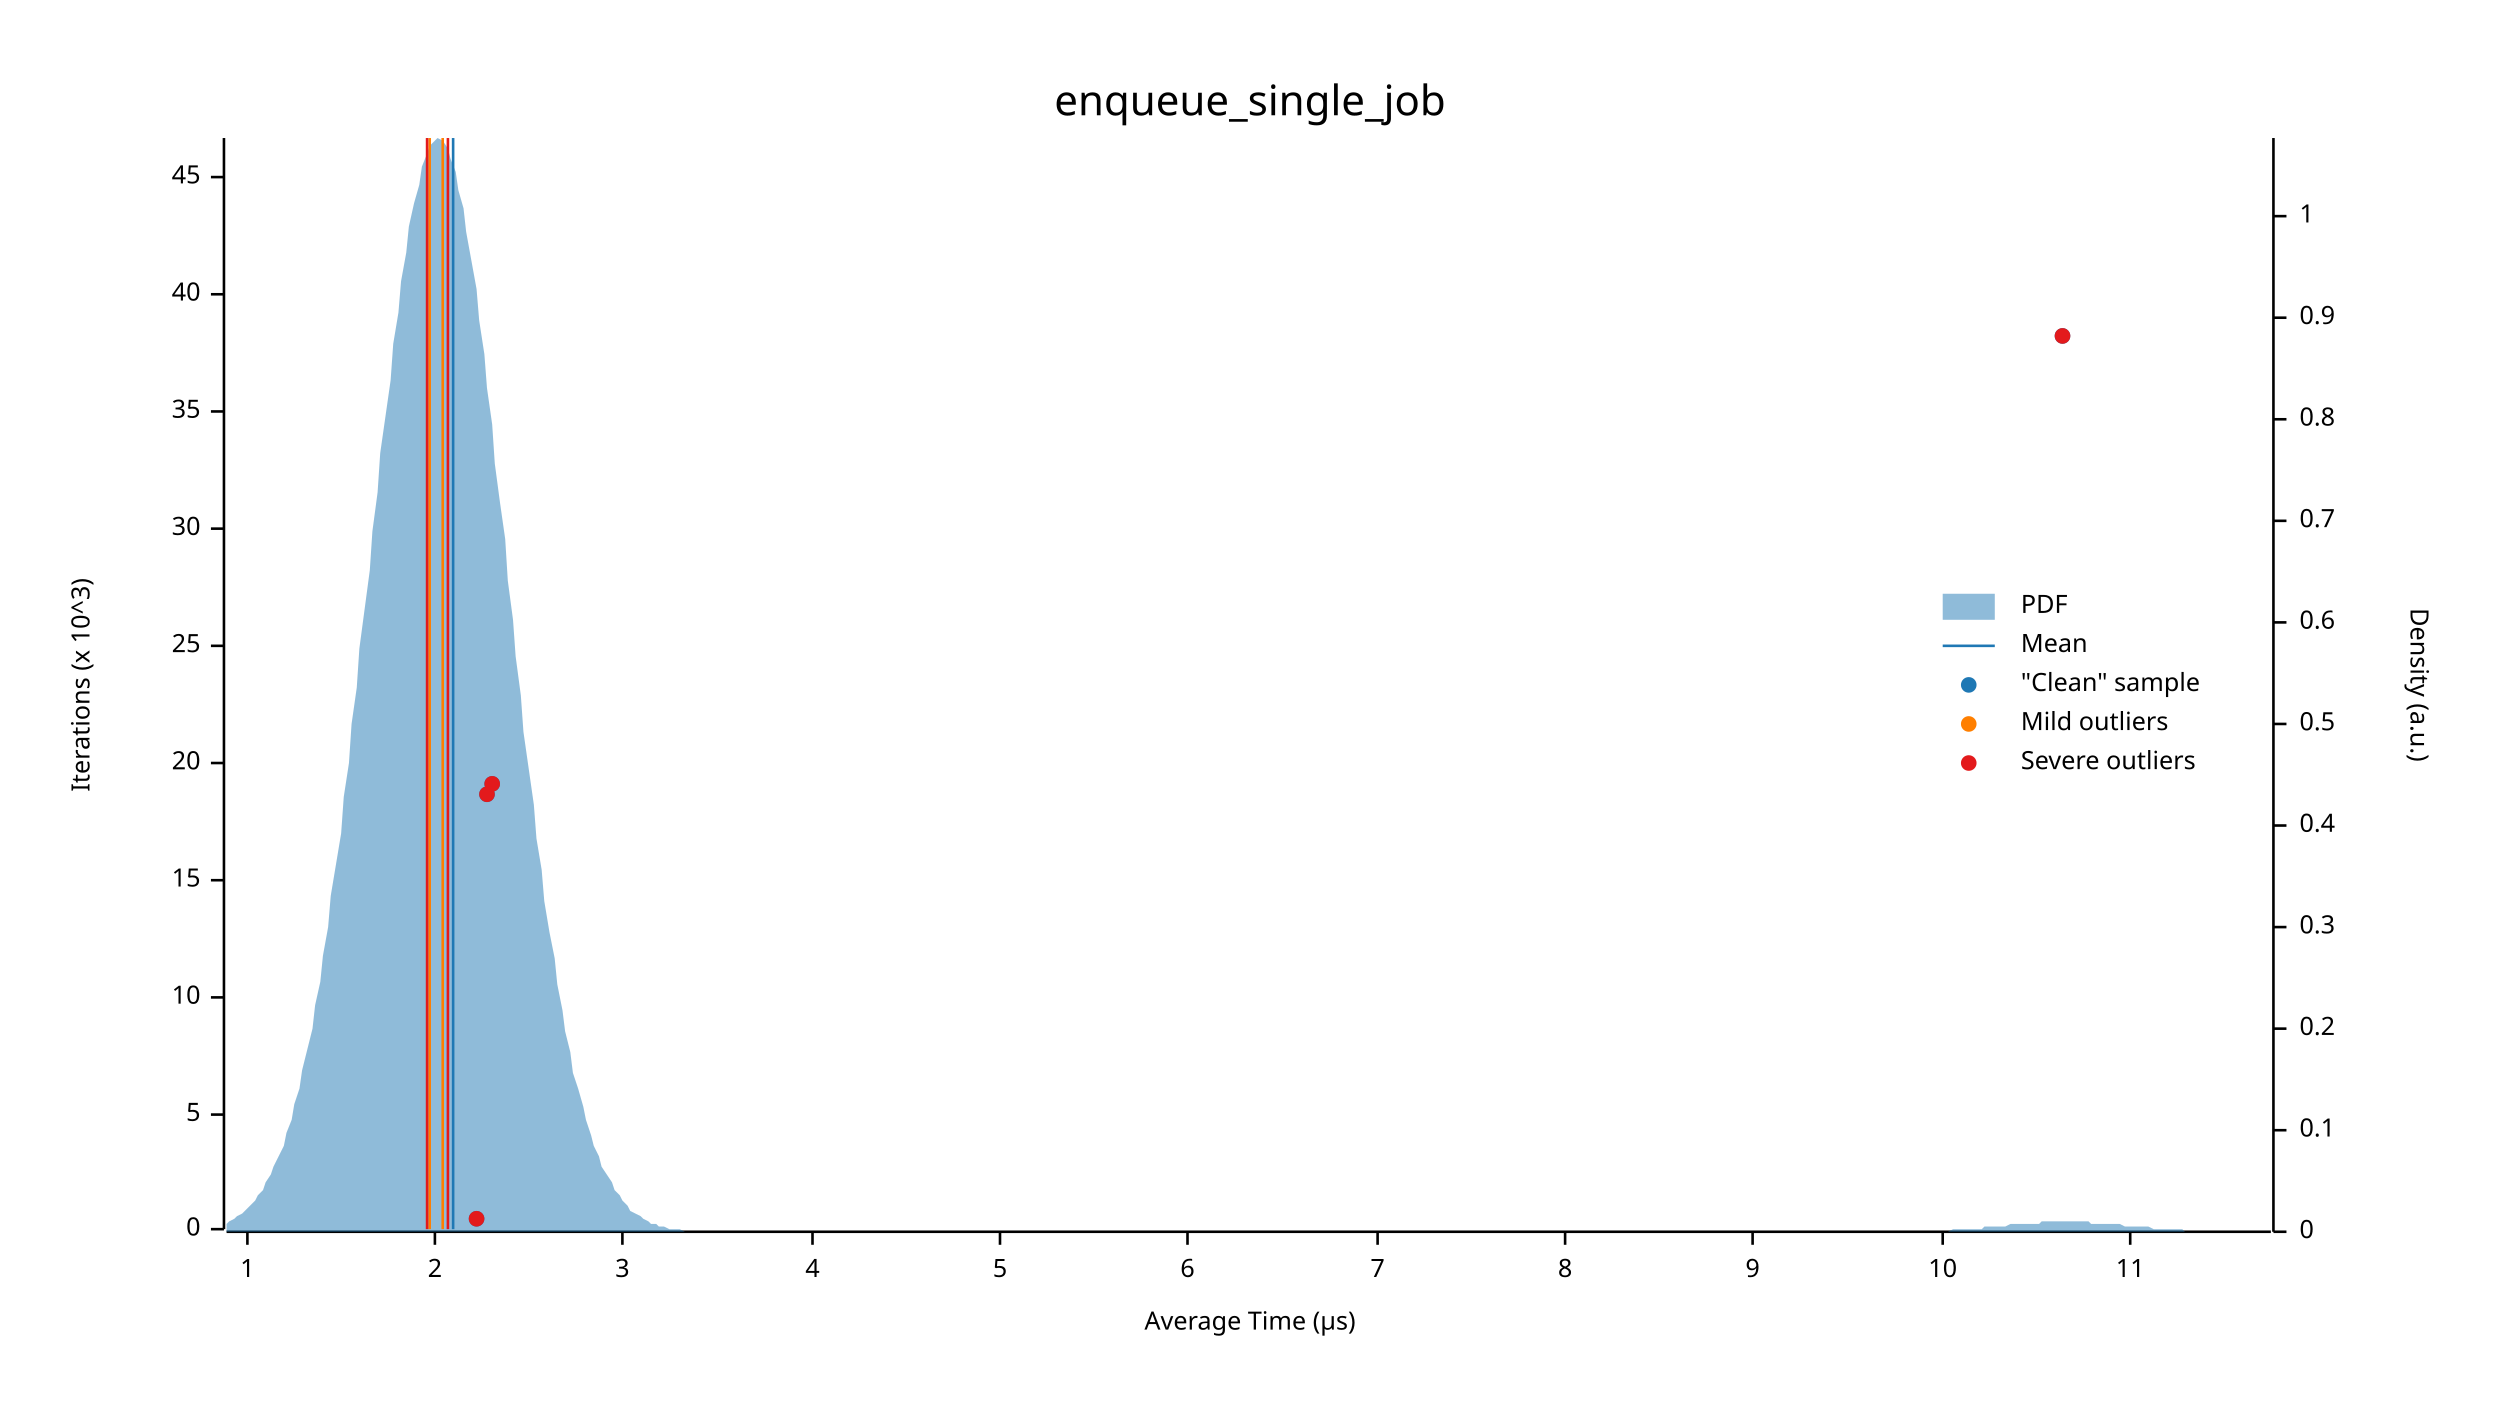
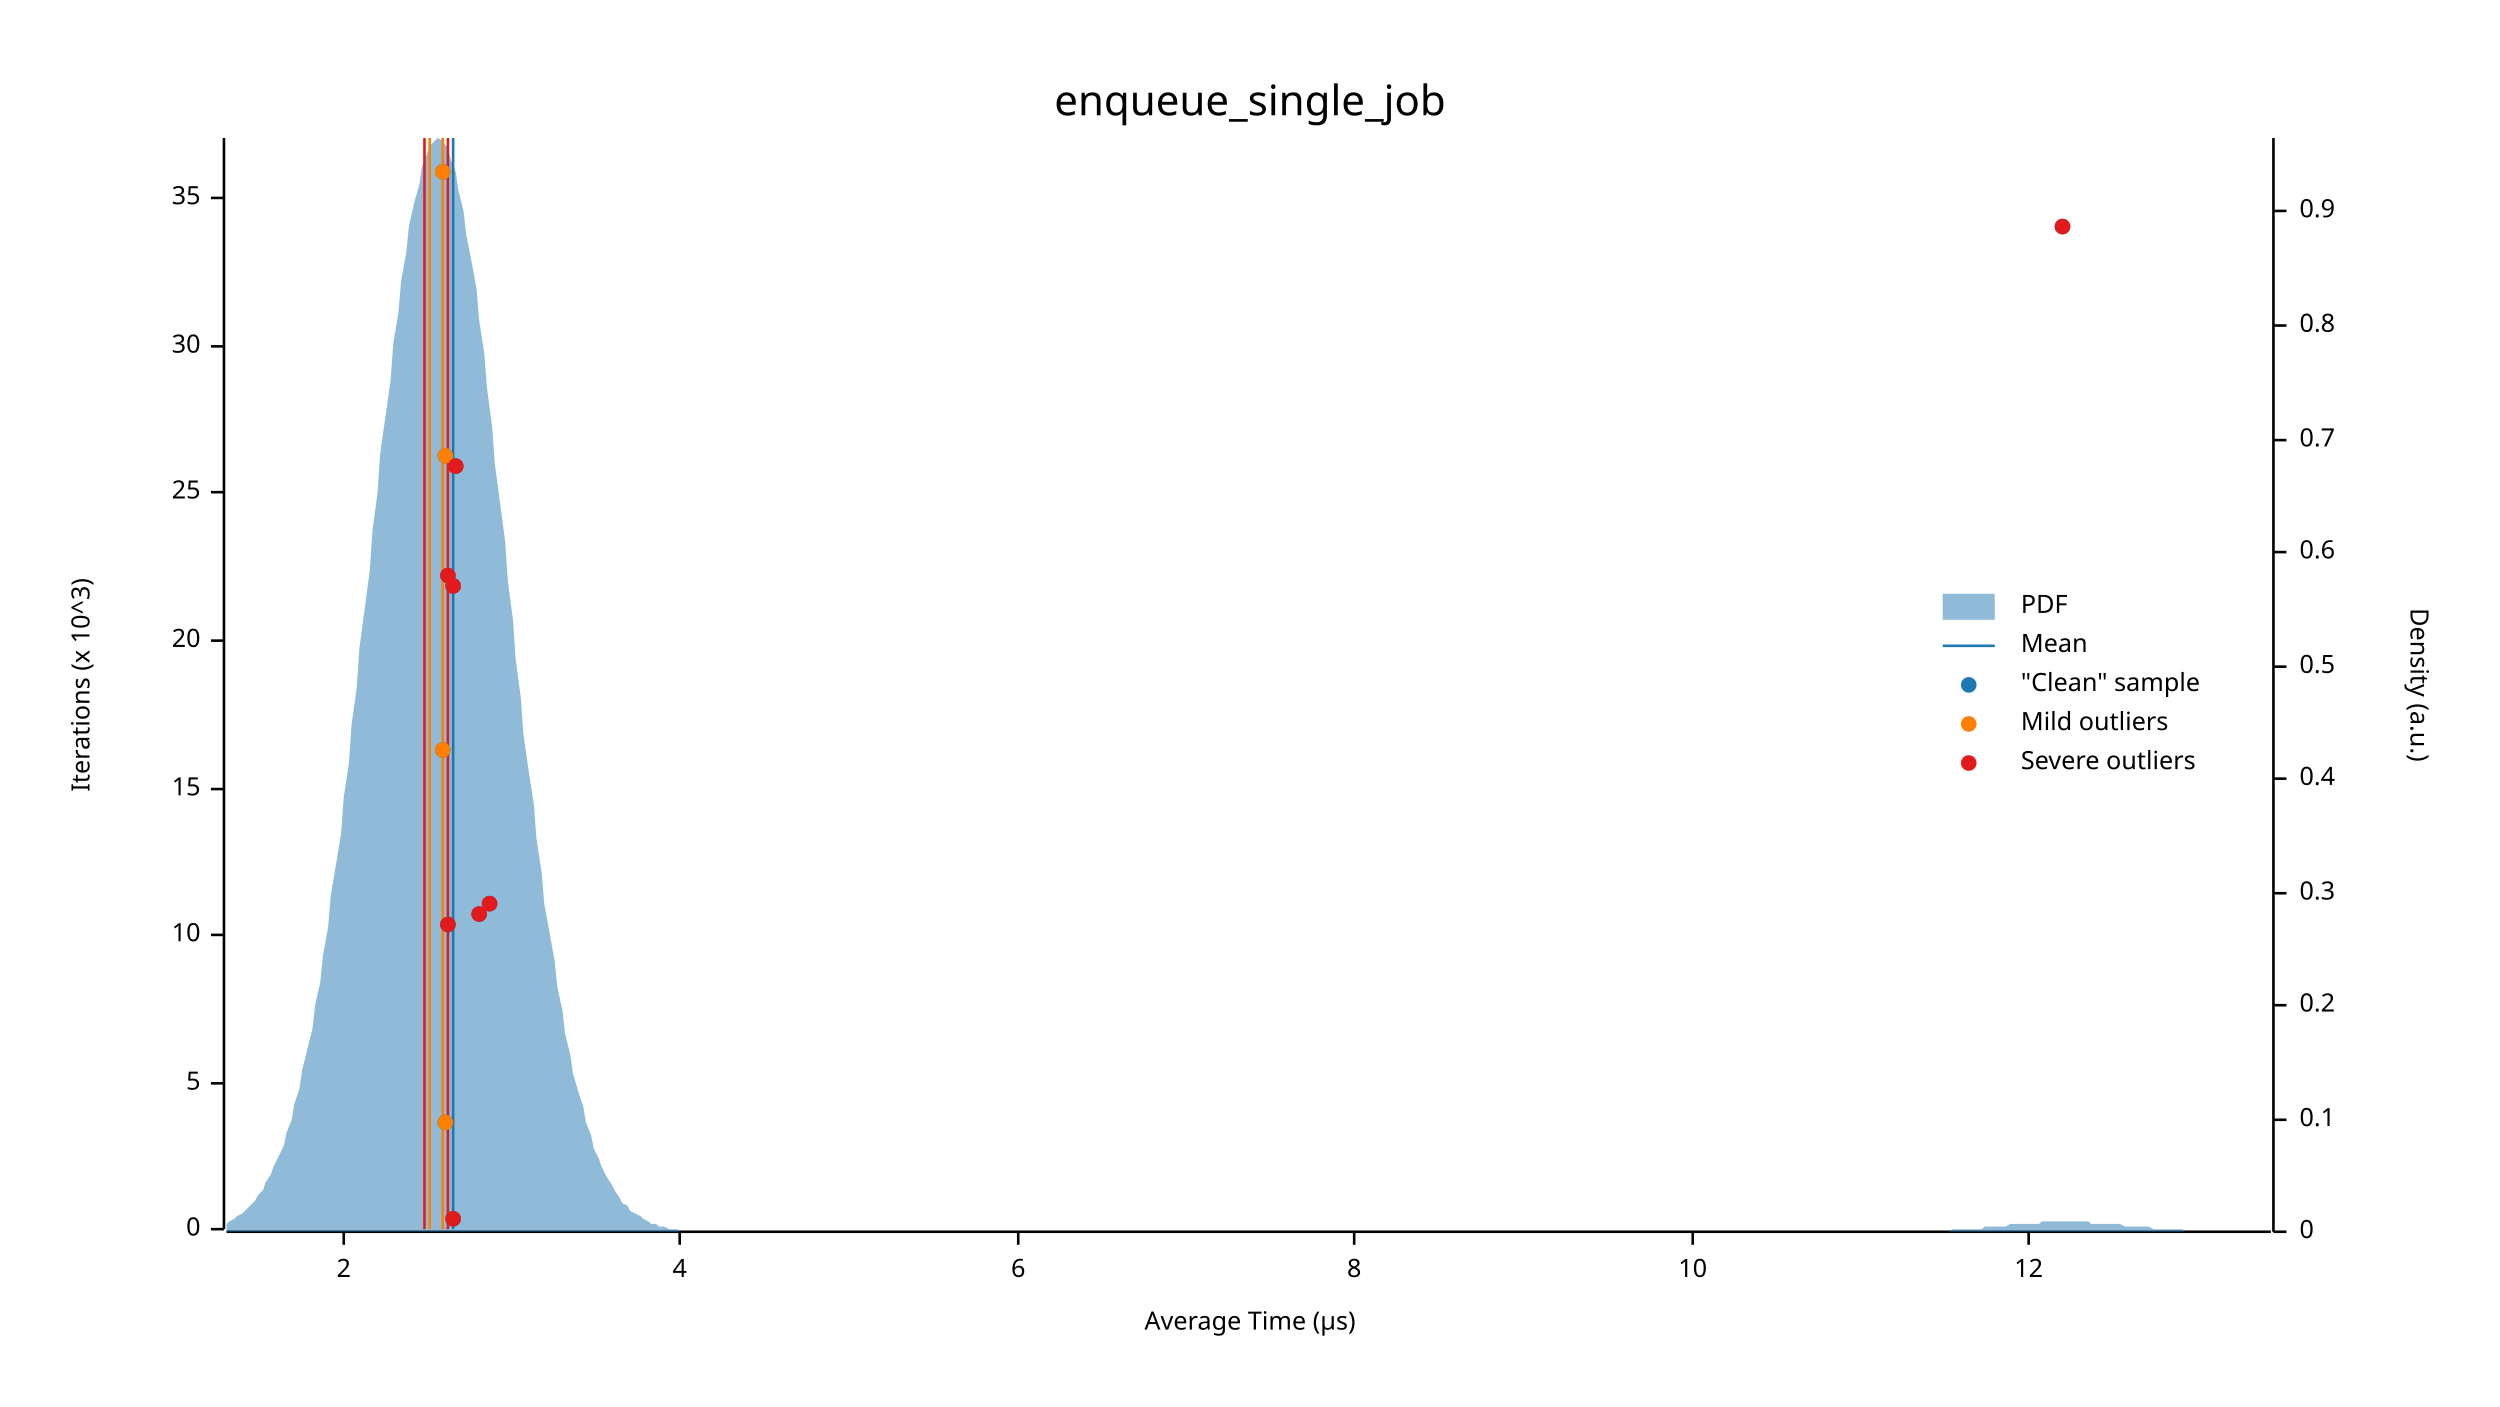
<svg xmlns="http://www.w3.org/2000/svg" width="960" height="540" viewBox="0 0 960 540">
  <text x="480" y="32" dy="0.76em" text-anchor="middle" font-family="sans-serif" font-size="16.129" opacity="1" fill="#000000">
enqueue_single_job
</text>
  <text x="27" y="263" dy="0.76em" text-anchor="middle" font-family="sans-serif" font-size="9.677" opacity="1" fill="#000000" transform="rotate(270, 27, 263)">
Iterations (x 10^3)
</text>
  <text x="480" y="513" dy="-0.5ex" text-anchor="middle" font-family="sans-serif" font-size="9.677" opacity="1" fill="#000000">
Average Time (µs)
</text>
  <polyline fill="none" opacity="1" stroke="#000000" stroke-width="1" points="86,53 86,472 " />
  <text x="77" y="472" dy="0.5ex" text-anchor="end" font-family="sans-serif" font-size="9.677" opacity="1" fill="#000000">
0
</text>
  <polyline fill="none" opacity="1" stroke="#000000" stroke-width="1" points="81,472 86,472 " />
-   <text x="77" y="428" dy="0.5ex" text-anchor="end" font-family="sans-serif" font-size="9.677" opacity="1" fill="#000000">
+   <text x="77" y="416" dy="0.5ex" text-anchor="end" font-family="sans-serif" font-size="9.677" opacity="1" fill="#000000">
5
</text>
-   <polyline fill="none" opacity="1" stroke="#000000" stroke-width="1" points="81,428 86,428 " />
-   <text x="77" y="383" dy="0.5ex" text-anchor="end" font-family="sans-serif" font-size="9.677" opacity="1" fill="#000000">
+   <polyline fill="none" opacity="1" stroke="#000000" stroke-width="1" points="81,416 86,416 " />
+   <text x="77" y="359" dy="0.5ex" text-anchor="end" font-family="sans-serif" font-size="9.677" opacity="1" fill="#000000">
10
</text>
-   <polyline fill="none" opacity="1" stroke="#000000" stroke-width="1" points="81,383 86,383 " />
-   <text x="77" y="338" dy="0.5ex" text-anchor="end" font-family="sans-serif" font-size="9.677" opacity="1" fill="#000000">
+   <polyline fill="none" opacity="1" stroke="#000000" stroke-width="1" points="81,359 86,359 " />
+   <text x="77" y="303" dy="0.5ex" text-anchor="end" font-family="sans-serif" font-size="9.677" opacity="1" fill="#000000">
15
</text>
-   <polyline fill="none" opacity="1" stroke="#000000" stroke-width="1" points="81,338 86,338 " />
-   <text x="77" y="293" dy="0.5ex" text-anchor="end" font-family="sans-serif" font-size="9.677" opacity="1" fill="#000000">
+   <polyline fill="none" opacity="1" stroke="#000000" stroke-width="1" points="81,303 86,303 " />
+   <text x="77" y="246" dy="0.5ex" text-anchor="end" font-family="sans-serif" font-size="9.677" opacity="1" fill="#000000">
20
</text>
-   <polyline fill="none" opacity="1" stroke="#000000" stroke-width="1" points="81,293 86,293 " />
-   <text x="77" y="248" dy="0.5ex" text-anchor="end" font-family="sans-serif" font-size="9.677" opacity="1" fill="#000000">
+   <polyline fill="none" opacity="1" stroke="#000000" stroke-width="1" points="81,246 86,246 " />
+   <text x="77" y="189" dy="0.5ex" text-anchor="end" font-family="sans-serif" font-size="9.677" opacity="1" fill="#000000">
25
</text>
-   <polyline fill="none" opacity="1" stroke="#000000" stroke-width="1" points="81,248 86,248 " />
-   <text x="77" y="203" dy="0.5ex" text-anchor="end" font-family="sans-serif" font-size="9.677" opacity="1" fill="#000000">
+   <polyline fill="none" opacity="1" stroke="#000000" stroke-width="1" points="81,189 86,189 " />
+   <text x="77" y="133" dy="0.5ex" text-anchor="end" font-family="sans-serif" font-size="9.677" opacity="1" fill="#000000">
30
</text>
-   <polyline fill="none" opacity="1" stroke="#000000" stroke-width="1" points="81,203 86,203 " />
-   <text x="77" y="158" dy="0.5ex" text-anchor="end" font-family="sans-serif" font-size="9.677" opacity="1" fill="#000000">
+   <polyline fill="none" opacity="1" stroke="#000000" stroke-width="1" points="81,133 86,133 " />
+   <text x="77" y="76" dy="0.5ex" text-anchor="end" font-family="sans-serif" font-size="9.677" opacity="1" fill="#000000">
35
</text>
-   <polyline fill="none" opacity="1" stroke="#000000" stroke-width="1" points="81,158 86,158 " />
-   <text x="77" y="113" dy="0.5ex" text-anchor="end" font-family="sans-serif" font-size="9.677" opacity="1" fill="#000000">
- 40
- </text>
-   <polyline fill="none" opacity="1" stroke="#000000" stroke-width="1" points="81,113 86,113 " />
-   <text x="77" y="68" dy="0.5ex" text-anchor="end" font-family="sans-serif" font-size="9.677" opacity="1" fill="#000000">
- 45
- </text>
-   <polyline fill="none" opacity="1" stroke="#000000" stroke-width="1" points="81,68 86,68 " />
+   <polyline fill="none" opacity="1" stroke="#000000" stroke-width="1" points="81,76 86,76 " />
  <polyline fill="none" opacity="1" stroke="#000000" stroke-width="1" points="87,473 872,473 " />
-   <text x="95" y="483" dy="0.76em" text-anchor="middle" font-family="sans-serif" font-size="9.677" opacity="1" fill="#000000">
- 1
- </text>
-   <polyline fill="none" opacity="1" stroke="#000000" stroke-width="1" points="95,473 95,478 " />
-   <text x="167" y="483" dy="0.76em" text-anchor="middle" font-family="sans-serif" font-size="9.677" opacity="1" fill="#000000">
+   <text x="132" y="483" dy="0.76em" text-anchor="middle" font-family="sans-serif" font-size="9.677" opacity="1" fill="#000000">
2
</text>
-   <polyline fill="none" opacity="1" stroke="#000000" stroke-width="1" points="167,473 167,478 " />
-   <text x="239" y="483" dy="0.76em" text-anchor="middle" font-family="sans-serif" font-size="9.677" opacity="1" fill="#000000">
- 3
- </text>
-   <polyline fill="none" opacity="1" stroke="#000000" stroke-width="1" points="239,473 239,478 " />
-   <text x="312" y="483" dy="0.76em" text-anchor="middle" font-family="sans-serif" font-size="9.677" opacity="1" fill="#000000">
+   <polyline fill="none" opacity="1" stroke="#000000" stroke-width="1" points="132,473 132,478 " />
+   <text x="261" y="483" dy="0.76em" text-anchor="middle" font-family="sans-serif" font-size="9.677" opacity="1" fill="#000000">
4
</text>
-   <polyline fill="none" opacity="1" stroke="#000000" stroke-width="1" points="312,473 312,478 " />
-   <text x="384" y="483" dy="0.76em" text-anchor="middle" font-family="sans-serif" font-size="9.677" opacity="1" fill="#000000">
- 5
- </text>
-   <polyline fill="none" opacity="1" stroke="#000000" stroke-width="1" points="384,473 384,478 " />
-   <text x="456" y="483" dy="0.76em" text-anchor="middle" font-family="sans-serif" font-size="9.677" opacity="1" fill="#000000">
+   <polyline fill="none" opacity="1" stroke="#000000" stroke-width="1" points="261,473 261,478 " />
+   <text x="391" y="483" dy="0.76em" text-anchor="middle" font-family="sans-serif" font-size="9.677" opacity="1" fill="#000000">
6
</text>
-   <polyline fill="none" opacity="1" stroke="#000000" stroke-width="1" points="456,473 456,478 " />
-   <text x="529" y="483" dy="0.76em" text-anchor="middle" font-family="sans-serif" font-size="9.677" opacity="1" fill="#000000">
- 7
- </text>
-   <polyline fill="none" opacity="1" stroke="#000000" stroke-width="1" points="529,473 529,478 " />
-   <text x="601" y="483" dy="0.76em" text-anchor="middle" font-family="sans-serif" font-size="9.677" opacity="1" fill="#000000">
+   <polyline fill="none" opacity="1" stroke="#000000" stroke-width="1" points="391,473 391,478 " />
+   <text x="520" y="483" dy="0.76em" text-anchor="middle" font-family="sans-serif" font-size="9.677" opacity="1" fill="#000000">
8
</text>
-   <polyline fill="none" opacity="1" stroke="#000000" stroke-width="1" points="601,473 601,478 " />
-   <text x="673" y="483" dy="0.76em" text-anchor="middle" font-family="sans-serif" font-size="9.677" opacity="1" fill="#000000">
- 9
- </text>
-   <polyline fill="none" opacity="1" stroke="#000000" stroke-width="1" points="673,473 673,478 " />
-   <text x="746" y="483" dy="0.76em" text-anchor="middle" font-family="sans-serif" font-size="9.677" opacity="1" fill="#000000">
+   <polyline fill="none" opacity="1" stroke="#000000" stroke-width="1" points="520,473 520,478 " />
+   <text x="650" y="483" dy="0.76em" text-anchor="middle" font-family="sans-serif" font-size="9.677" opacity="1" fill="#000000">
10
</text>
-   <polyline fill="none" opacity="1" stroke="#000000" stroke-width="1" points="746,473 746,478 " />
-   <text x="818" y="483" dy="0.76em" text-anchor="middle" font-family="sans-serif" font-size="9.677" opacity="1" fill="#000000">
- 11
+   <polyline fill="none" opacity="1" stroke="#000000" stroke-width="1" points="650,473 650,478 " />
+   <text x="779" y="483" dy="0.76em" text-anchor="middle" font-family="sans-serif" font-size="9.677" opacity="1" fill="#000000">
+ 12
</text>
-   <polyline fill="none" opacity="1" stroke="#000000" stroke-width="1" points="818,473 818,478 " />
+   <polyline fill="none" opacity="1" stroke="#000000" stroke-width="1" points="779,473 779,478 " />
  <text x="933" y="263" dy="0.76em" text-anchor="middle" font-family="sans-serif" font-size="9.677" opacity="1" fill="#000000" transform="rotate(90, 933, 263)">
Density (a.u.)
</text>
  <polyline fill="none" opacity="1" stroke="#000000" stroke-width="1" points="873,53 873,473 " />
  <text x="883" y="473" dy="0.5ex" text-anchor="start" font-family="sans-serif" font-size="9.677" opacity="1" fill="#000000">
0
</text>
  <polyline fill="none" opacity="1" stroke="#000000" stroke-width="1" points="873,473 878,473 " />
-   <text x="883" y="434" dy="0.5ex" text-anchor="start" font-family="sans-serif" font-size="9.677" opacity="1" fill="#000000">
+   <text x="883" y="430" dy="0.5ex" text-anchor="start" font-family="sans-serif" font-size="9.677" opacity="1" fill="#000000">
0.1
</text>
-   <polyline fill="none" opacity="1" stroke="#000000" stroke-width="1" points="873,434 878,434 " />
-   <text x="883" y="395" dy="0.5ex" text-anchor="start" font-family="sans-serif" font-size="9.677" opacity="1" fill="#000000">
+   <polyline fill="none" opacity="1" stroke="#000000" stroke-width="1" points="873,430 878,430 " />
+   <text x="883" y="386" dy="0.5ex" text-anchor="start" font-family="sans-serif" font-size="9.677" opacity="1" fill="#000000">
0.2
</text>
-   <polyline fill="none" opacity="1" stroke="#000000" stroke-width="1" points="873,395 878,395 " />
-   <text x="883" y="356" dy="0.5ex" text-anchor="start" font-family="sans-serif" font-size="9.677" opacity="1" fill="#000000">
+   <polyline fill="none" opacity="1" stroke="#000000" stroke-width="1" points="873,386 878,386 " />
+   <text x="883" y="343" dy="0.5ex" text-anchor="start" font-family="sans-serif" font-size="9.677" opacity="1" fill="#000000">
0.3
</text>
-   <polyline fill="none" opacity="1" stroke="#000000" stroke-width="1" points="873,356 878,356 " />
-   <text x="883" y="317" dy="0.5ex" text-anchor="start" font-family="sans-serif" font-size="9.677" opacity="1" fill="#000000">
+   <polyline fill="none" opacity="1" stroke="#000000" stroke-width="1" points="873,343 878,343 " />
+   <text x="883" y="299" dy="0.5ex" text-anchor="start" font-family="sans-serif" font-size="9.677" opacity="1" fill="#000000">
0.4
</text>
-   <polyline fill="none" opacity="1" stroke="#000000" stroke-width="1" points="873,317 878,317 " />
-   <text x="883" y="278" dy="0.5ex" text-anchor="start" font-family="sans-serif" font-size="9.677" opacity="1" fill="#000000">
+   <polyline fill="none" opacity="1" stroke="#000000" stroke-width="1" points="873,299 878,299 " />
+   <text x="883" y="256" dy="0.5ex" text-anchor="start" font-family="sans-serif" font-size="9.677" opacity="1" fill="#000000">
0.5
</text>
-   <polyline fill="none" opacity="1" stroke="#000000" stroke-width="1" points="873,278 878,278 " />
-   <text x="883" y="239" dy="0.5ex" text-anchor="start" font-family="sans-serif" font-size="9.677" opacity="1" fill="#000000">
+   <polyline fill="none" opacity="1" stroke="#000000" stroke-width="1" points="873,256 878,256 " />
+   <text x="883" y="212" dy="0.5ex" text-anchor="start" font-family="sans-serif" font-size="9.677" opacity="1" fill="#000000">
0.6
</text>
-   <polyline fill="none" opacity="1" stroke="#000000" stroke-width="1" points="873,239 878,239 " />
-   <text x="883" y="200" dy="0.5ex" text-anchor="start" font-family="sans-serif" font-size="9.677" opacity="1" fill="#000000">
+   <polyline fill="none" opacity="1" stroke="#000000" stroke-width="1" points="873,212 878,212 " />
+   <text x="883" y="169" dy="0.5ex" text-anchor="start" font-family="sans-serif" font-size="9.677" opacity="1" fill="#000000">
0.7
</text>
-   <polyline fill="none" opacity="1" stroke="#000000" stroke-width="1" points="873,200 878,200 " />
-   <text x="883" y="161" dy="0.5ex" text-anchor="start" font-family="sans-serif" font-size="9.677" opacity="1" fill="#000000">
+   <polyline fill="none" opacity="1" stroke="#000000" stroke-width="1" points="873,169 878,169 " />
+   <text x="883" y="125" dy="0.5ex" text-anchor="start" font-family="sans-serif" font-size="9.677" opacity="1" fill="#000000">
0.8
</text>
-   <polyline fill="none" opacity="1" stroke="#000000" stroke-width="1" points="873,161 878,161 " />
-   <text x="883" y="122" dy="0.5ex" text-anchor="start" font-family="sans-serif" font-size="9.677" opacity="1" fill="#000000">
+   <polyline fill="none" opacity="1" stroke="#000000" stroke-width="1" points="873,125 878,125 " />
+   <text x="883" y="81" dy="0.5ex" text-anchor="start" font-family="sans-serif" font-size="9.677" opacity="1" fill="#000000">
0.9
</text>
-   <polyline fill="none" opacity="1" stroke="#000000" stroke-width="1" points="873,122 878,122 " />
-   <text x="883" y="83" dy="0.5ex" text-anchor="start" font-family="sans-serif" font-size="9.677" opacity="1" fill="#000000">
- 1
- </text>
-   <polyline fill="none" opacity="1" stroke="#000000" stroke-width="1" points="873,83 878,83 " />
-   <polygon opacity="0.5" fill="#1F78B4" points="87,470 88,469 90,468 91,467 93,466 94,465 96,463 98,461 99,459 101,457 102,454 104,451 105,448 107,444 109,440 110,435 112,430 113,424 115,418 116,411 118,403 120,395 121,386 123,377 124,367 126,356 127,344 129,332 131,320 132,306 134,293 135,278 137,264 138,249 140,234 142,219 143,204 145,189 146,174 148,160 150,146 151,132 153,120 154,108 156,97 157,87 159,78 161,71 162,64 164,59 165,56 167,54 168,53 170,54 172,57 173,61 175,66 176,73 178,80 179,89 181,100 183,111 184,123 186,136 187,149 189,163 190,178 192,193 194,207 195,223 197,238 198,252 200,267 201,281 203,295 205,309 206,322 208,334 209,346 211,358 213,368 214,378 216,388 217,396 219,404 220,412 222,418 224,425 225,430 227,436 228,440 230,444 231,448 233,451 235,454 236,457 238,459 239,461 241,463 242,465 244,466 246,467 247,468 249,469 250,470 252,470 253,471 255,471 257,472 258,472 260,472 261,472 263,473 264,473 266,473 268,473 269,473 271,473 272,473 274,473 276,473 277,473 279,473 280,473 282,473 283,473 285,473 287,473 288,473 290,473 291,473 293,473 294,473 296,473 298,473 299,473 301,473 302,473 304,473 305,473 307,473 309,473 310,473 312,473 313,473 315,473 316,473 318,473 320,473 321,473 323,473 324,473 326,473 327,473 329,473 331,473 332,473 334,473 335,473 337,473 339,473 340,473 342,473 343,473 345,473 346,473 348,473 350,473 351,473 353,473 354,473 356,473 357,473 359,473 361,473 362,473 364,473 365,473 367,473 368,473 370,473 372,473 373,473 375,473 376,473 378,473 379,473 381,473 383,473 384,473 386,473 387,473 389,473 391,473 392,473 394,473 395,473 397,473 398,473 400,473 402,473 403,473 405,473 406,473 408,473 409,473 411,473 413,473 414,473 416,473 417,473 419,473 420,473 422,473 424,473 425,473 427,473 428,473 430,473 431,473 433,473 435,473 436,473 438,473 439,473 441,473 442,473 444,473 446,473 447,473 449,473 450,473 452,473 454,473 455,473 457,473 458,473 460,473 461,473 463,473 465,473 466,473 468,473 469,473 471,473 472,473 474,473 476,473 477,473 479,473 480,473 482,473 483,473 485,473 487,473 488,473 490,473 491,473 493,473 494,473 496,473 498,473 499,473 501,473 502,473 504,473 505,473 507,473 509,473 510,473 512,473 513,473 515,473 517,473 518,473 520,473 521,473 523,473 524,473 526,473 528,473 529,473 531,473 532,473 534,473 535,473 537,473 539,473 540,473 542,473 543,473 545,473 546,473 548,473 550,473 551,473 553,473 554,473 556,473 557,473 559,473 561,473 562,473 564,473 565,473 567,473 568,473 570,473 572,473 573,473 575,473 576,473 578,473 580,473 581,473 583,473 584,473 586,473 587,473 589,473 591,473 592,473 594,473 595,473 597,473 598,473 600,473 602,473 603,473 605,473 606,473 608,473 609,473 611,473 613,473 614,473 616,473 617,473 619,473 620,473 622,473 624,473 625,473 627,473 628,473 630,473 632,473 633,473 635,473 636,473 638,473 639,473 641,473 643,473 644,473 646,473 647,473 649,473 650,473 652,473 654,473 655,473 657,473 658,473 660,473 661,473 663,473 665,473 666,473 668,473 669,473 671,473 672,473 674,473 676,473 677,473 679,473 680,473 682,473 683,473 685,473 687,473 688,473 690,473 691,473 693,473 695,473 696,473 698,473 699,473 701,473 702,473 704,473 706,473 707,473 709,473 710,473 712,473 713,473 715,473 717,473 718,473 720,473 721,473 723,473 724,473 726,473 728,473 729,473 731,473 732,473 734,473 735,473 737,473 739,473 740,473 742,473 743,473 745,473 746,473 748,473 750,472 751,472 753,472 754,472 756,472 758,472 759,472 761,472 762,471 764,471 765,471 767,471 769,471 770,471 772,470 773,470 775,470 776,470 778,470 780,470 781,470 783,470 784,469 786,469 787,469 789,469 791,469 792,469 794,469 795,469 797,469 798,469 800,469 802,469 803,470 805,470 806,470 808,470 809,470 811,470 813,470 814,470 816,471 817,471 819,471 821,471 822,471 824,471 825,471 827,472 828,472 830,472 832,472 833,472 835,472 836,472 838,472 839,473 841,473 843,473 844,473 846,473 847,473 849,473 850,473 852,473 854,473 855,473 857,473 858,473 860,473 861,473 863,473 865,473 866,473 868,473 869,473 871,473 873,473 873,473 87,473 " />
+   <polyline fill="none" opacity="1" stroke="#000000" stroke-width="1" points="873,81 878,81 " />
+   <polygon opacity="0.5" fill="#1F78B4" points="87,470 88,469 90,468 91,467 93,466 94,465 96,463 98,461 99,459 101,457 102,454 104,451 105,448 107,444 109,440 110,435 112,430 113,424 115,418 116,411 118,403 120,395 121,386 123,377 124,367 126,356 127,344 129,332 131,320 132,306 134,293 135,278 137,264 138,249 140,234 142,219 143,204 145,189 146,174 148,160 150,146 151,132 153,120 154,108 156,97 157,87 159,78 161,71 162,64 164,59 165,56 167,54 168,53 170,54 172,57 173,61 175,66 176,73 178,81 179,90 181,100 183,111 184,123 186,136 187,149 189,164 190,178 192,193 194,208 195,223 197,238 198,253 200,268 201,282 203,296 205,309 206,322 208,335 209,347 211,358 213,369 214,379 216,388 217,397 219,405 220,412 222,419 224,425 225,431 227,436 228,441 230,445 231,448 233,452 235,455 236,457 238,460 239,462 241,463 242,465 244,466 246,467 247,468 249,469 250,470 252,470 253,471 255,471 257,472 258,472 260,472 261,473 263,473 264,473 266,473 268,473 269,473 271,473 272,473 274,473 276,473 277,473 279,473 280,473 282,473 283,473 285,473 287,473 288,473 290,473 291,473 293,473 294,473 296,473 298,473 299,473 301,473 302,473 304,473 305,473 307,473 309,473 310,473 312,473 313,473 315,473 316,473 318,473 320,473 321,473 323,473 324,473 326,473 327,473 329,473 331,473 332,473 334,473 335,473 337,473 339,473 340,473 342,473 343,473 345,473 346,473 348,473 350,473 351,473 353,473 354,473 356,473 357,473 359,473 361,473 362,473 364,473 365,473 367,473 368,473 370,473 372,473 373,473 375,473 376,473 378,473 379,473 381,473 383,473 384,473 386,473 387,473 389,473 391,473 392,473 394,473 395,473 397,473 398,473 400,473 402,473 403,473 405,473 406,473 408,473 409,473 411,473 413,473 414,473 416,473 417,473 419,473 420,473 422,473 424,473 425,473 427,473 428,473 430,473 431,473 433,473 435,473 436,473 438,473 439,473 441,473 442,473 444,473 446,473 447,473 449,473 450,473 452,473 454,473 455,473 457,473 458,473 460,473 461,473 463,473 465,473 466,473 468,473 469,473 471,473 472,473 474,473 476,473 477,473 479,473 480,473 482,473 483,473 485,473 487,473 488,473 490,473 491,473 493,473 494,473 496,473 498,473 499,473 501,473 502,473 504,473 505,473 507,473 509,473 510,473 512,473 513,473 515,473 517,473 518,473 520,473 521,473 523,473 524,473 526,473 528,473 529,473 531,473 532,473 534,473 535,473 537,473 539,473 540,473 542,473 543,473 545,473 546,473 548,473 550,473 551,473 553,473 554,473 556,473 557,473 559,473 561,473 562,473 564,473 565,473 567,473 568,473 570,473 572,473 573,473 575,473 576,473 578,473 580,473 581,473 583,473 584,473 586,473 587,473 589,473 591,473 592,473 594,473 595,473 597,473 598,473 600,473 602,473 603,473 605,473 606,473 608,473 609,473 611,473 613,473 614,473 616,473 617,473 619,473 620,473 622,473 624,473 625,473 627,473 628,473 630,473 632,473 633,473 635,473 636,473 638,473 639,473 641,473 643,473 644,473 646,473 647,473 649,473 650,473 652,473 654,473 655,473 657,473 658,473 660,473 661,473 663,473 665,473 666,473 668,473 669,473 671,473 672,473 674,473 676,473 677,473 679,473 680,473 682,473 683,473 685,473 687,473 688,473 690,473 691,473 693,473 695,473 696,473 698,473 699,473 701,473 702,473 704,473 706,473 707,473 709,473 710,473 712,473 713,473 715,473 717,473 718,473 720,473 721,473 723,473 724,473 726,473 728,473 729,473 731,473 732,473 734,473 735,473 737,473 739,473 740,473 742,473 743,473 745,473 746,473 748,473 750,472 751,472 753,472 754,472 756,472 758,472 759,472 761,472 762,471 764,471 765,471 767,471 769,471 770,471 772,470 773,470 775,470 776,470 778,470 780,470 781,470 783,470 784,469 786,469 787,469 789,469 791,469 792,469 794,469 795,469 797,469 798,469 800,469 802,469 803,470 805,470 806,470 808,470 809,470 811,470 813,470 814,470 816,471 817,471 819,471 821,471 822,471 824,471 825,471 827,472 828,472 830,472 832,472 833,472 835,472 836,472 838,472 839,473 841,473 843,473 844,473 846,473 847,473 849,473 850,473 852,473 854,473 855,473 857,473 858,473 860,473 861,473 863,473 865,473 866,473 868,473 869,473 871,473 873,473 873,473 87,473 " />
  <polyline fill="none" opacity="1" stroke="#1F78B4" stroke-width="1" points="174,472 174,53 " />
  <polyline fill="none" opacity="1" stroke="#FF7F00" stroke-width="1" points="165,472 165,53 " />
  <polyline fill="none" opacity="1" stroke="#FF7F00" stroke-width="1" points="170,472 170,53 " />
-   <polyline fill="none" opacity="1" stroke="#E31A1C" stroke-width="1" points="164,472 164,53 " />
+   <polyline fill="none" opacity="1" stroke="#E31A1C" stroke-width="1" points="163,472 163,53 " />
  <polyline fill="none" opacity="1" stroke="#E31A1C" stroke-width="1" points="172,472 172,53 " />
-   <circle cx="183" cy="468" r="3" opacity="1" fill="#1F78B4" stroke="none" stroke-width="1" />
-   <circle cx="187" cy="305" r="3" opacity="1" fill="#1F78B4" stroke="none" stroke-width="1" />
-   <circle cx="189" cy="301" r="3" opacity="1" fill="#1F78B4" stroke="none" stroke-width="1" />
-   <circle cx="792" cy="129" r="3" opacity="1" fill="#1F78B4" stroke="none" stroke-width="1" />
-   <circle cx="183" cy="468" r="3" opacity="1" fill="#E31A1C" stroke="none" stroke-width="1" />
-   <circle cx="187" cy="305" r="3" opacity="1" fill="#E31A1C" stroke="none" stroke-width="1" />
-   <circle cx="189" cy="301" r="3" opacity="1" fill="#E31A1C" stroke="none" stroke-width="1" />
-   <circle cx="792" cy="129" r="3" opacity="1" fill="#E31A1C" stroke="none" stroke-width="1" />
+   <circle cx="174" cy="468" r="3" opacity="1" fill="#1F78B4" stroke="none" stroke-width="1" />
+   <circle cx="171" cy="431" r="3" opacity="1" fill="#1F78B4" stroke="none" stroke-width="1" />
+   <circle cx="172" cy="355" r="3" opacity="1" fill="#1F78B4" stroke="none" stroke-width="1" />
+   <circle cx="184" cy="351" r="3" opacity="1" fill="#1F78B4" stroke="none" stroke-width="1" />
+   <circle cx="188" cy="347" r="3" opacity="1" fill="#1F78B4" stroke="none" stroke-width="1" />
+   <circle cx="170" cy="288" r="3" opacity="1" fill="#1F78B4" stroke="none" stroke-width="1" />
+   <circle cx="174" cy="225" r="3" opacity="1" fill="#1F78B4" stroke="none" stroke-width="1" />
+   <circle cx="172" cy="221" r="3" opacity="1" fill="#1F78B4" stroke="none" stroke-width="1" />
+   <circle cx="175" cy="179" r="3" opacity="1" fill="#1F78B4" stroke="none" stroke-width="1" />
+   <circle cx="171" cy="175" r="3" opacity="1" fill="#1F78B4" stroke="none" stroke-width="1" />
+   <circle cx="792" cy="87" r="3" opacity="1" fill="#1F78B4" stroke="none" stroke-width="1" />
+   <circle cx="170" cy="66" r="3" opacity="1" fill="#1F78B4" stroke="none" stroke-width="1" />
+   <circle cx="171" cy="431" r="3" opacity="1" fill="#FF7F00" stroke="none" stroke-width="1" />
+   <circle cx="170" cy="288" r="3" opacity="1" fill="#FF7F00" stroke="none" stroke-width="1" />
+   <circle cx="171" cy="175" r="3" opacity="1" fill="#FF7F00" stroke="none" stroke-width="1" />
+   <circle cx="170" cy="66" r="3" opacity="1" fill="#FF7F00" stroke="none" stroke-width="1" />
+   <circle cx="174" cy="468" r="3" opacity="1" fill="#E31A1C" stroke="none" stroke-width="1" />
+   <circle cx="172" cy="355" r="3" opacity="1" fill="#E31A1C" stroke="none" stroke-width="1" />
+   <circle cx="184" cy="351" r="3" opacity="1" fill="#E31A1C" stroke="none" stroke-width="1" />
+   <circle cx="188" cy="347" r="3" opacity="1" fill="#E31A1C" stroke="none" stroke-width="1" />
+   <circle cx="174" cy="225" r="3" opacity="1" fill="#E31A1C" stroke="none" stroke-width="1" />
+   <circle cx="172" cy="221" r="3" opacity="1" fill="#E31A1C" stroke="none" stroke-width="1" />
+   <circle cx="175" cy="179" r="3" opacity="1" fill="#E31A1C" stroke="none" stroke-width="1" />
+   <circle cx="792" cy="87" r="3" opacity="1" fill="#E31A1C" stroke="none" stroke-width="1" />
  <text x="776" y="228" dy="0.76em" text-anchor="start" font-family="sans-serif" font-size="9.677" opacity="1" fill="#000000">
PDF
</text>
  <text x="776" y="243" dy="0.76em" text-anchor="start" font-family="sans-serif" font-size="9.677" opacity="1" fill="#000000">
Mean
</text>
  <text x="776" y="258" dy="0.76em" text-anchor="start" font-family="sans-serif" font-size="9.677" opacity="1" fill="#000000">
"Clean" sample
</text>
  <text x="776" y="273" dy="0.76em" text-anchor="start" font-family="sans-serif" font-size="9.677" opacity="1" fill="#000000">
Mild outliers
</text>
  <text x="776" y="288" dy="0.76em" text-anchor="start" font-family="sans-serif" font-size="9.677" opacity="1" fill="#000000">
Severe outliers
</text>
  <rect x="746" y="228" width="20" height="10" opacity="0.5" fill="#1F78B4" stroke="none" />
  <polyline fill="none" opacity="1" stroke="#1F78B4" stroke-width="1" points="746,248 766,248 " />
  <circle cx="756" cy="263" r="3" opacity="1" fill="#1F78B4" stroke="none" stroke-width="1" />
  <circle cx="756" cy="278" r="3" opacity="1" fill="#FF7F00" stroke="none" stroke-width="1" />
  <circle cx="756" cy="293" r="3" opacity="1" fill="#E31A1C" stroke="none" stroke-width="1" />
</svg>
